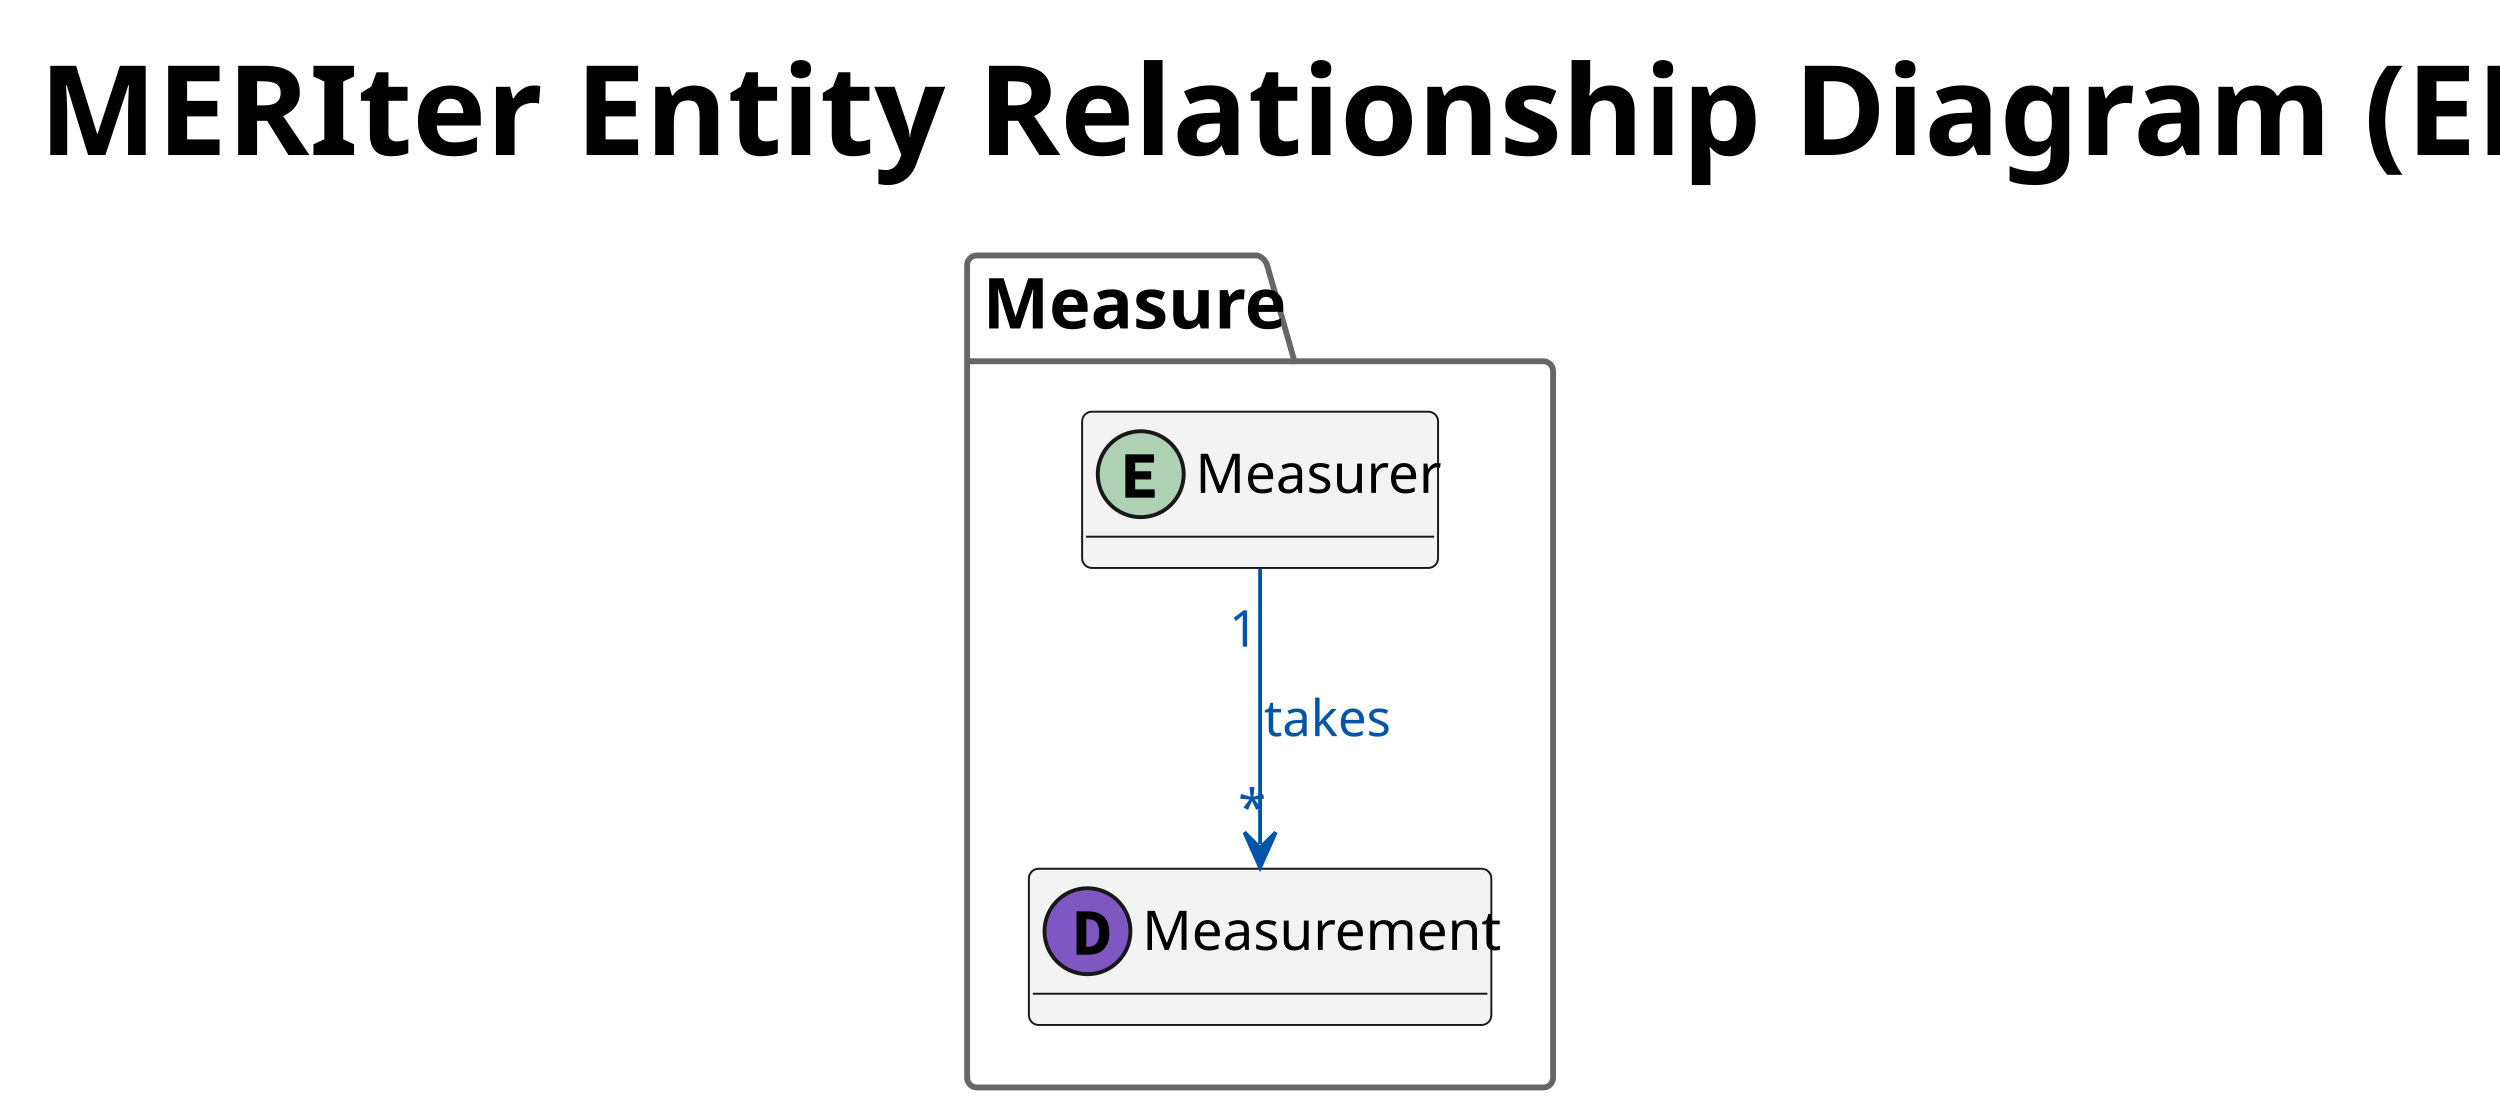
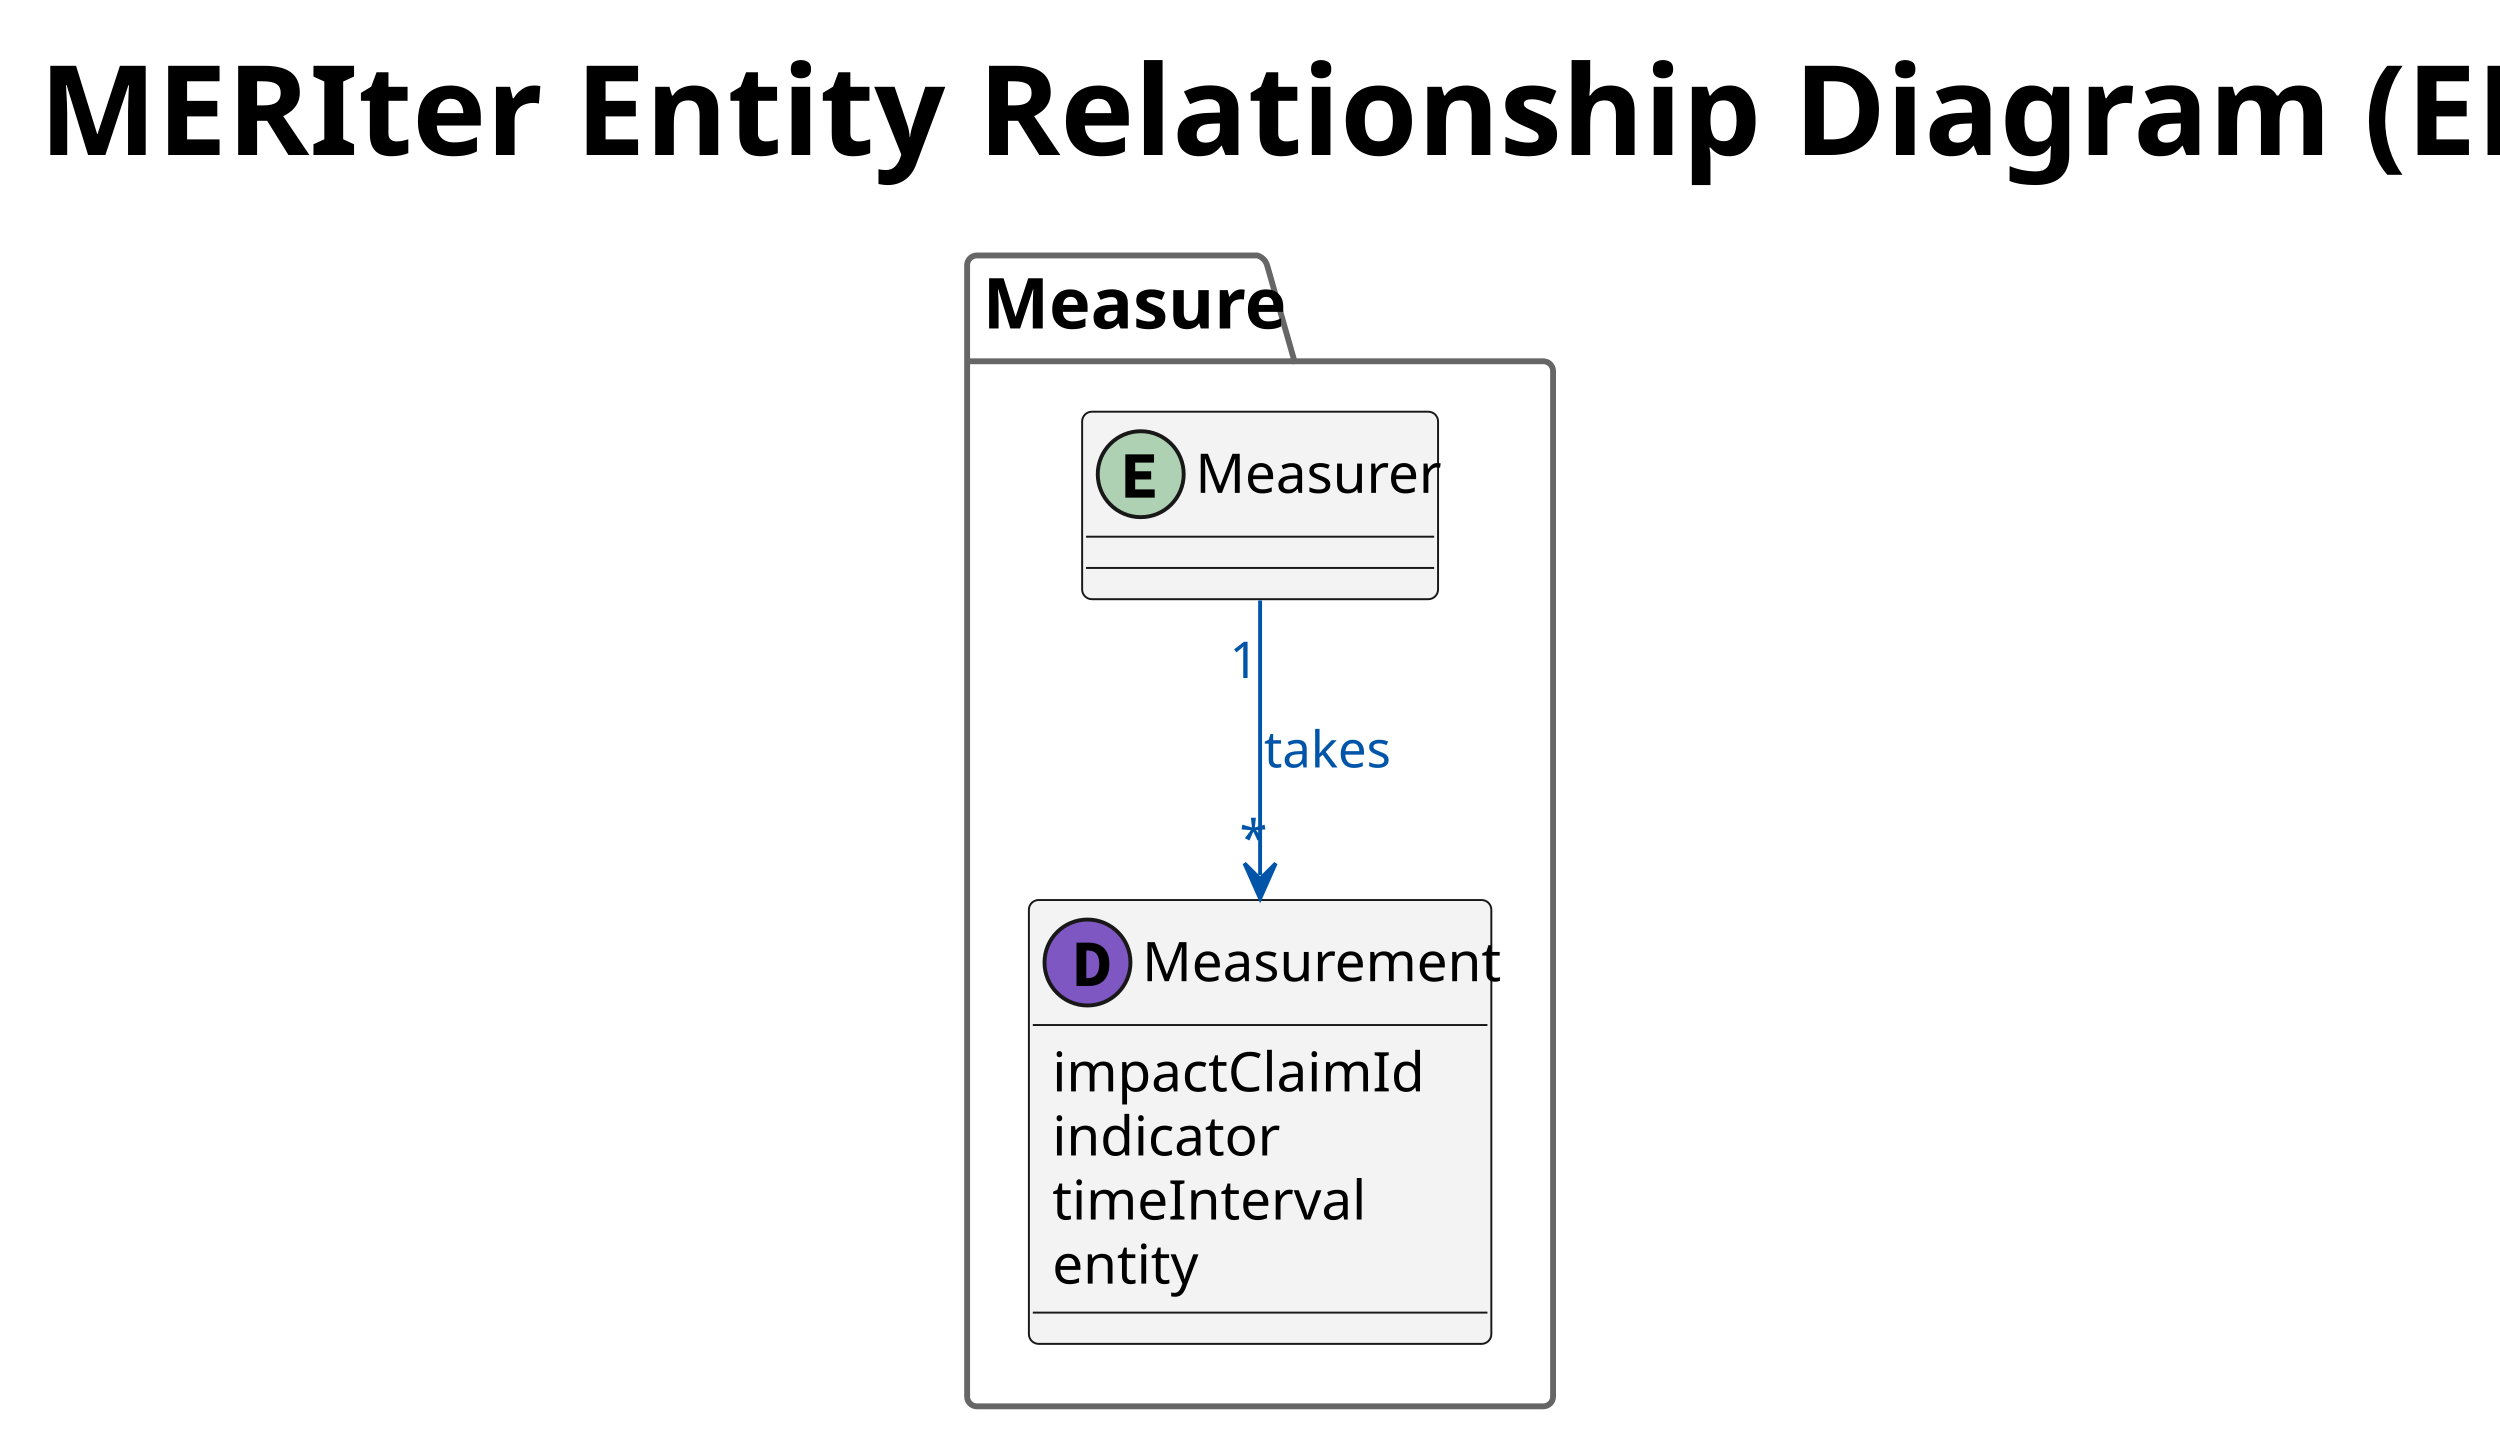
- <svg xmlns="http://www.w3.org/2000/svg" xmlns:xlink="http://www.w3.org/1999/xlink" contentStyleType="text/css" data-diagram-type="CLASS" height="285px" preserveAspectRatio="none" style="width:640px;height:285px;background:#FFFFFF;" version="1.1" viewBox="0 0 640 285" width="640px" zoomAndPan="magnify">
+ <svg xmlns="http://www.w3.org/2000/svg" xmlns:xlink="http://www.w3.org/1999/xlink" contentStyleType="text/css" data-diagram-type="CLASS" height="367px" preserveAspectRatio="none" style="width:640px;height:367px;background:#FFFFFF;" version="1.1" viewBox="0 0 640 367" width="640px" zoomAndPan="magnify">
  <defs />
  <g>
-     <g class="title" data-source-line="19">
+     <g class="title" data-source-line="25">
      <text fill="#000000" font-family="sans-serif" font-size="32" font-weight="bold" lengthAdjust="spacing" textLength="612.172" x="10" y="39.688">MERIter Entity Relationship Diagram (ERD)</text>
    </g>
-     <g class="cluster" data-entity="Measure" data-source-line="159" data-uid="ent0002" id="cluster_Measure">
-       <path d="M250.086,65.394 L321.882,65.394 A3.75,3.75 0 0 1 324.382,67.894 L331.382,92.488 L395.086,92.488 A2.5,2.5 0 0 1 397.586,94.988 L397.586,275.894 A2.5,2.5 0 0 1 395.086,278.394 L250.086,278.394 A2.5,2.5 0 0 1 247.586,275.894 L247.586,67.894 A2.5,2.5 0 0 1 250.086,65.394" fill="none" style="stroke:#666666;stroke-width:1.5;" />
+     <g class="cluster" data-entity="Measure" data-source-line="165" data-uid="ent0002" id="cluster_Measure">
+       <path d="M250.086,65.394 L321.882,65.394 A3.75,3.75 0 0 1 324.382,67.894 L331.382,92.488 L395.086,92.488 A2.5,2.5 0 0 1 397.586,94.988 L397.586,357.524 A2.5,2.5 0 0 1 395.086,360.024 L250.086,360.024 A2.5,2.5 0 0 1 247.586,357.524 L247.586,67.894 A2.5,2.5 0 0 1 250.086,65.394" fill="none" style="stroke:#666666;stroke-width:1.5;" />
      <line style="stroke:#666666;stroke-width:1.5;" x1="247.586" x2="331.382" y1="92.488" y2="92.488" />
      <text fill="#000000" font-family="sans-serif" font-size="18" font-weight="bold" lengthAdjust="spacing" textLength="70.796" x="251.586" y="84.094">Measure</text>
    </g>
-     <g class="entity" data-entity="Measurement" data-source-line="160" data-uid="ent0003" id="entity_Measurement">
+     <g class="entity" data-entity="Measurement" data-source-line="166" data-uid="ent0003" id="entity_Measurement">
      <a href="" target="_top" title="The Measurement is a piece of structured data capturing specific indicators and metrics related to impact claims." xlink:actuate="onRequest" xlink:href="" xlink:show="new" xlink:title="The Measurement is a piece of structured data capturing specific indicators and metrics related to impact claims." xlink:type="simple">
-         <rect fill="#555555" fill-opacity="0.067" height="40" rx="2.5" ry="2.5" style="stroke:#181818;stroke-width:0.5;" width="118.386" x="263.396" y="222.394" />
-         <ellipse cx="278.396" cy="238.394" fill="#7E57C2" rx="11" ry="11" style="stroke:#181818;stroke-width:1;" />
-         <path d="M275.583,244.394 L278.802,244.394 C281.88,244.394 283.99,242.613 283.99,238.801 C283.99,234.988 281.88,233.316 278.646,233.316 L275.583,233.316 L275.583,244.394 Z M278.099,242.379 L278.099,235.332 L278.505,235.332 C280.24,235.332 281.412,236.144 281.412,238.801 C281.412,241.457 280.24,242.379 278.505,242.379 L278.099,242.379 Z " fill="#000000" />
-         <text fill="#000000" font-family="sans-serif" font-size="14" lengthAdjust="spacing" textLength="86.386" x="292.396" y="243.18">Measurement</text>
-         <line style="stroke:#181818;stroke-width:0.5;" x1="264.396" x2="380.782" y1="254.394" y2="254.394" />
+         <rect fill="#555555" fill-opacity="0.067" height="113.625" rx="2.5" ry="2.5" style="stroke:#181818;stroke-width:0.5;" width="118.386" x="263.396" y="230.405" />
+         <ellipse cx="278.396" cy="246.405" fill="#7E57C2" rx="11" ry="11" style="stroke:#181818;stroke-width:1;" />
+         <path d="M275.583,252.405 L278.802,252.405 C281.88,252.405 283.99,250.623 283.99,246.811 C283.99,242.998 281.88,241.326 278.646,241.326 L275.583,241.326 L275.583,252.405 Z M278.099,250.389 L278.099,243.342 L278.505,243.342 C280.24,243.342 281.412,244.155 281.412,246.811 C281.412,249.467 280.24,250.389 278.505,250.389 L278.099,250.389 Z " fill="#000000" />
+         <text fill="#000000" font-family="sans-serif" font-size="14" lengthAdjust="spacing" textLength="86.386" x="292.396" y="251.19">Measurement</text>
+         <line style="stroke:#181818;stroke-width:0.5;" x1="264.396" x2="380.782" y1="262.404" y2="262.404" />
+         <text fill="#000000" font-family="sans-serif" font-size="14" lengthAdjust="spacing" textLength="90.583" x="269.396" y="279.393">impactClaimId</text>
+         <text fill="#000000" font-family="sans-serif" font-size="14" lengthAdjust="spacing" textLength="54.688" x="269.396" y="295.799">indicator</text>
+         <text fill="#000000" font-family="sans-serif" font-size="14" lengthAdjust="spacing" textLength="73.773" x="269.396" y="312.205">timeInterval</text>
+         <text fill="#000000" font-family="sans-serif" font-size="14" lengthAdjust="spacing" textLength="34.344" x="269.396" y="328.612">entity</text>
+         <line style="stroke:#181818;stroke-width:0.5;" x1="264.396" x2="380.782" y1="336.029" y2="336.029" />
      </a>
    </g>
-     <g class="entity" data-entity="Measurer" data-source-line="180" data-uid="ent0004" id="entity_Measurer">
+     <g class="entity" data-entity="Measurer" data-source-line="186" data-uid="ent0004" id="entity_Measurer">
      <a href="" target="_top" title="The Measurer is a human and/or digital entity responsible for taking measurements of impact claims and outcomes." xlink:actuate="onRequest" xlink:href="" xlink:show="new" xlink:title="The Measurer is a human and/or digital entity responsible for taking measurements of impact claims and outcomes." xlink:type="simple">
-         <rect fill="#555555" fill-opacity="0.067" height="40" rx="2.5" ry="2.5" style="stroke:#181818;stroke-width:0.5;" width="91.117" x="277.026" y="105.394" />
+         <rect fill="#555555" fill-opacity="0.067" height="48" rx="2.5" ry="2.5" style="stroke:#181818;stroke-width:0.5;" width="91.117" x="277.026" y="105.394" />
        <ellipse cx="292.026" cy="121.394" fill="#ADD1B2" rx="11" ry="11" style="stroke:#181818;stroke-width:1;" />
        <path d="M288.088,127.394 L295.604,127.394 L295.604,125.285 L290.604,125.285 L290.604,122.738 L294.698,122.738 L294.698,120.644 L290.604,120.644 L290.604,118.426 L295.432,118.426 L295.432,116.316 L288.088,116.316 L288.088,127.394 Z " fill="#000000" />
        <text fill="#000000" font-family="sans-serif" font-size="14" lengthAdjust="spacing" textLength="59.117" x="306.026" y="126.18">Measurer</text>
        <line style="stroke:#181818;stroke-width:0.5;" x1="278.026" x2="367.143" y1="137.394" y2="137.394" />
+         <line style="stroke:#181818;stroke-width:0.5;" x1="278.026" x2="367.143" y1="145.394" y2="145.394" />
      </a>
    </g>
-     <g class="link" data-entity-1="Measurer" data-entity-2="Measurement" data-source-line="182" data-uid="lnk5" id="link_Measurer_Measurement">
-       <path codeLine="182" d="M322.586,145.644 C322.586,166.875 322.586,194.834 322.586,216.084" fill="none" id="Measurer-to-Measurement" style="stroke:#0055A9;stroke-width:1;" />
-       <polygon fill="#0055A9" points="322.586,222.084,326.586,213.084,322.586,217.084,318.586,213.084,322.586,222.084" style="stroke:#0055A9;stroke-width:1;" />
-       <text fill="#0055A9" font-family="sans-serif" font-size="13" lengthAdjust="spacing" textLength="31.516" x="323.586" y="188.455">takes</text>
-       <text fill="#0055A9" font-family="sans-serif" font-size="13" lengthAdjust="spacing" textLength="7.306" x="314.645" y="165.543">1</text>
-       <text fill="#0055A9" font-family="sans-serif" font-size="13" lengthAdjust="spacing" textLength="5.599" x="316.966" y="211.357">*</text>
+     <g class="link" data-entity-1="Measurer" data-entity-2="Measurement" data-source-line="188" data-uid="lnk5" id="link_Measurer_Measurement">
+       <path codeLine="188" d="M322.586,153.725 C322.586,173.845 322.586,197.725 322.586,224.024" fill="none" id="Measurer-to-Measurement" style="stroke:#0055A9;stroke-width:1;" />
+       <polygon fill="#0055A9" points="322.586,230.024,326.586,221.024,322.586,225.024,318.586,221.024,322.586,230.024" style="stroke:#0055A9;stroke-width:1;" />
+       <text fill="#0055A9" font-family="sans-serif" font-size="13" lengthAdjust="spacing" textLength="31.516" x="323.586" y="196.465">takes</text>
+       <text fill="#0055A9" font-family="sans-serif" font-size="13" lengthAdjust="spacing" textLength="7.306" x="314.771" y="173.572">1</text>
+       <text fill="#0055A9" font-family="sans-serif" font-size="13" lengthAdjust="spacing" textLength="5.599" x="317.317" y="219.215">*</text>
    </g>
  </g>
</svg>
